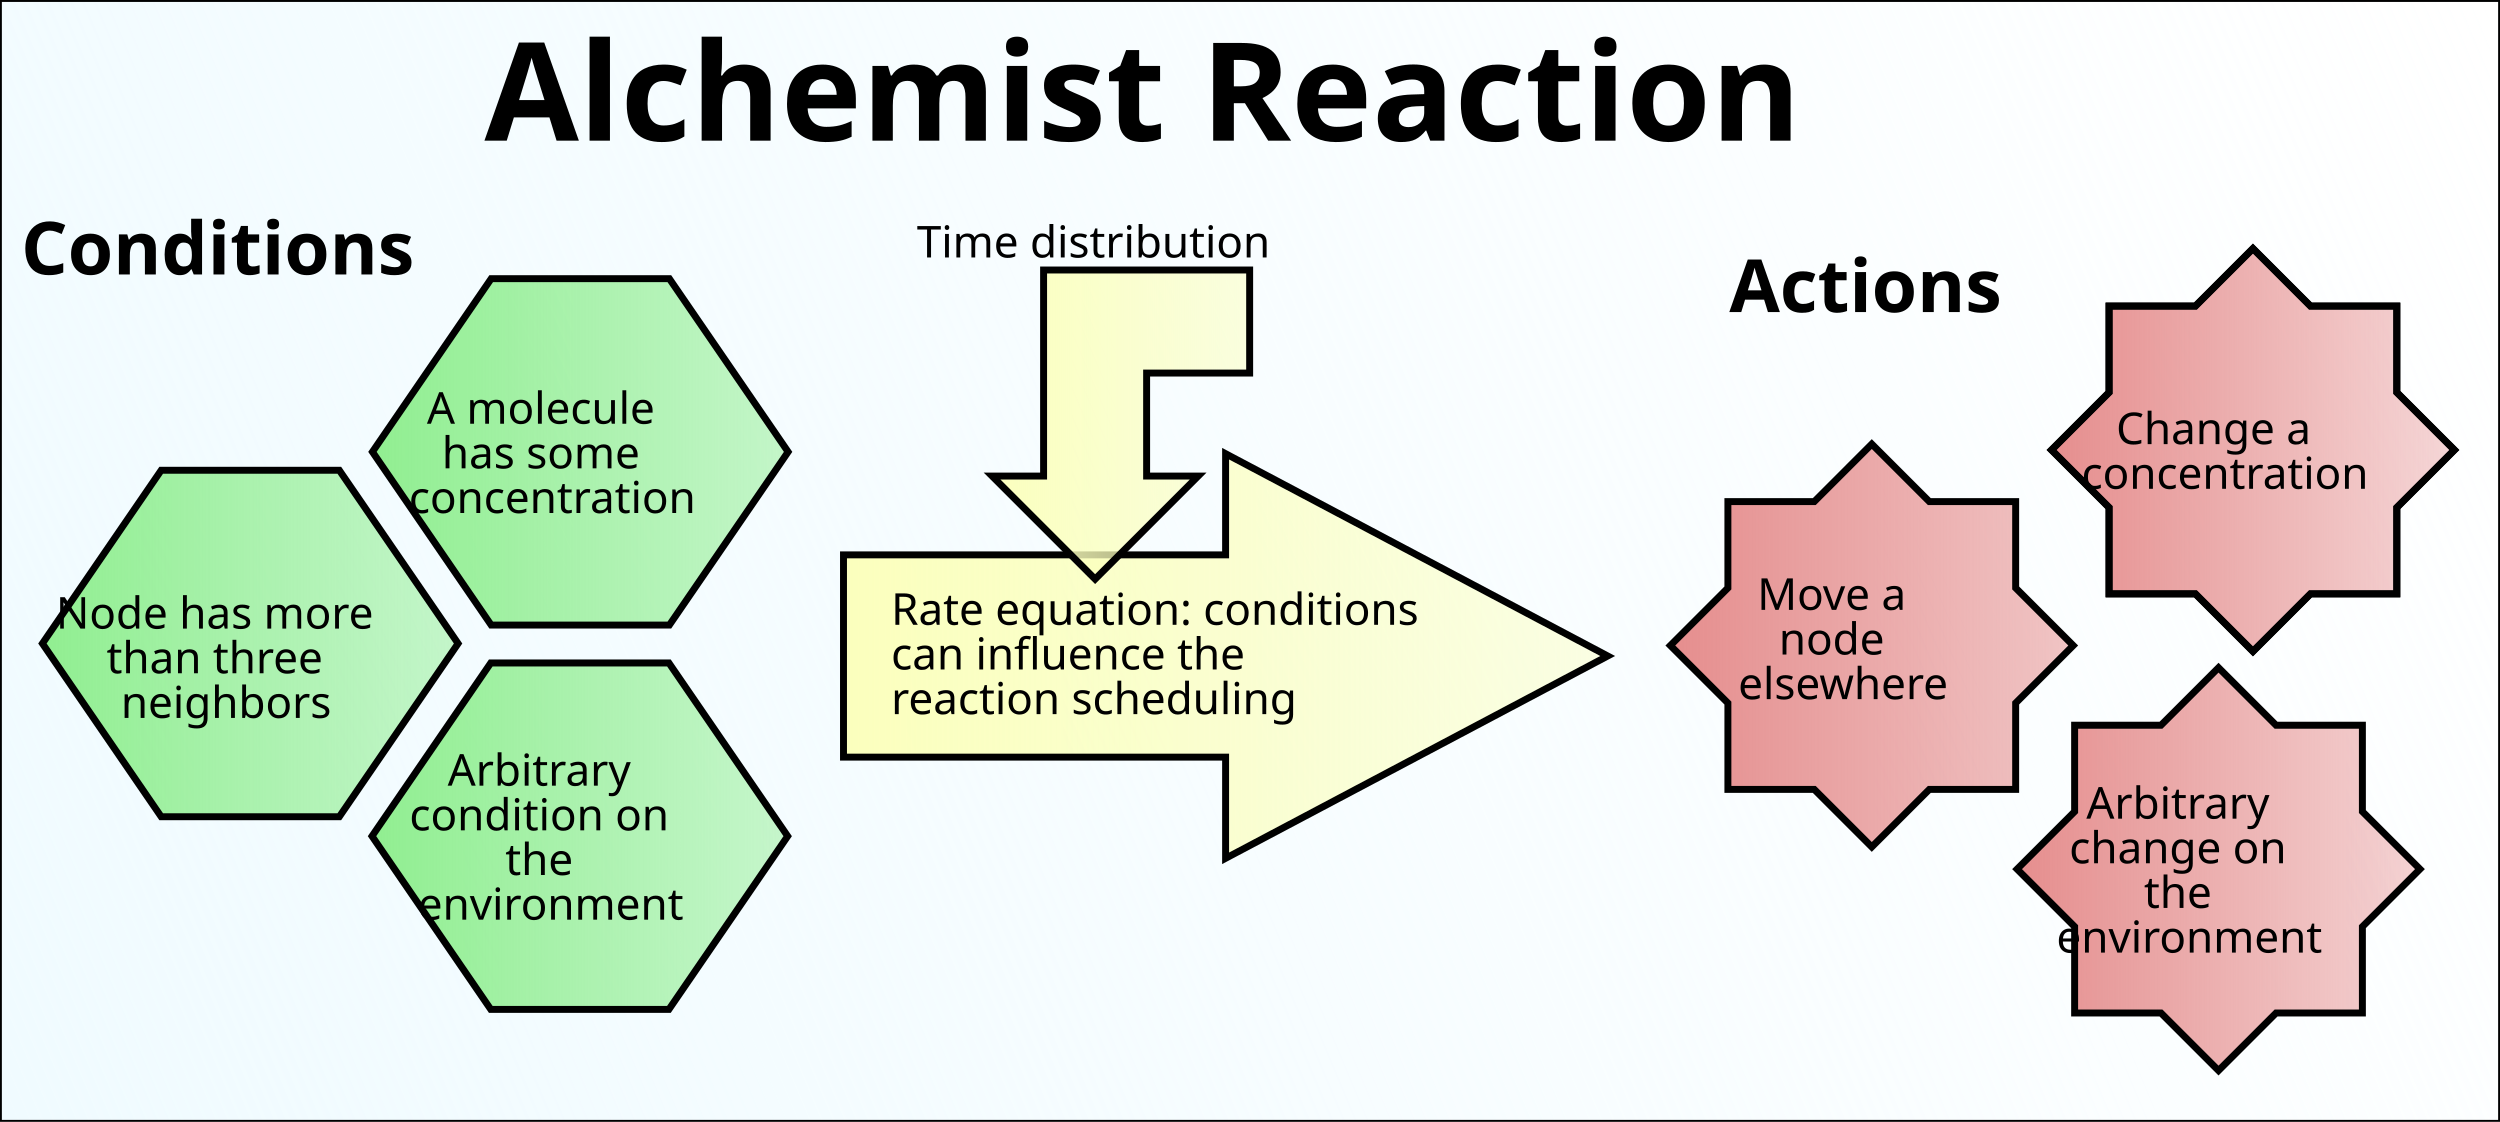
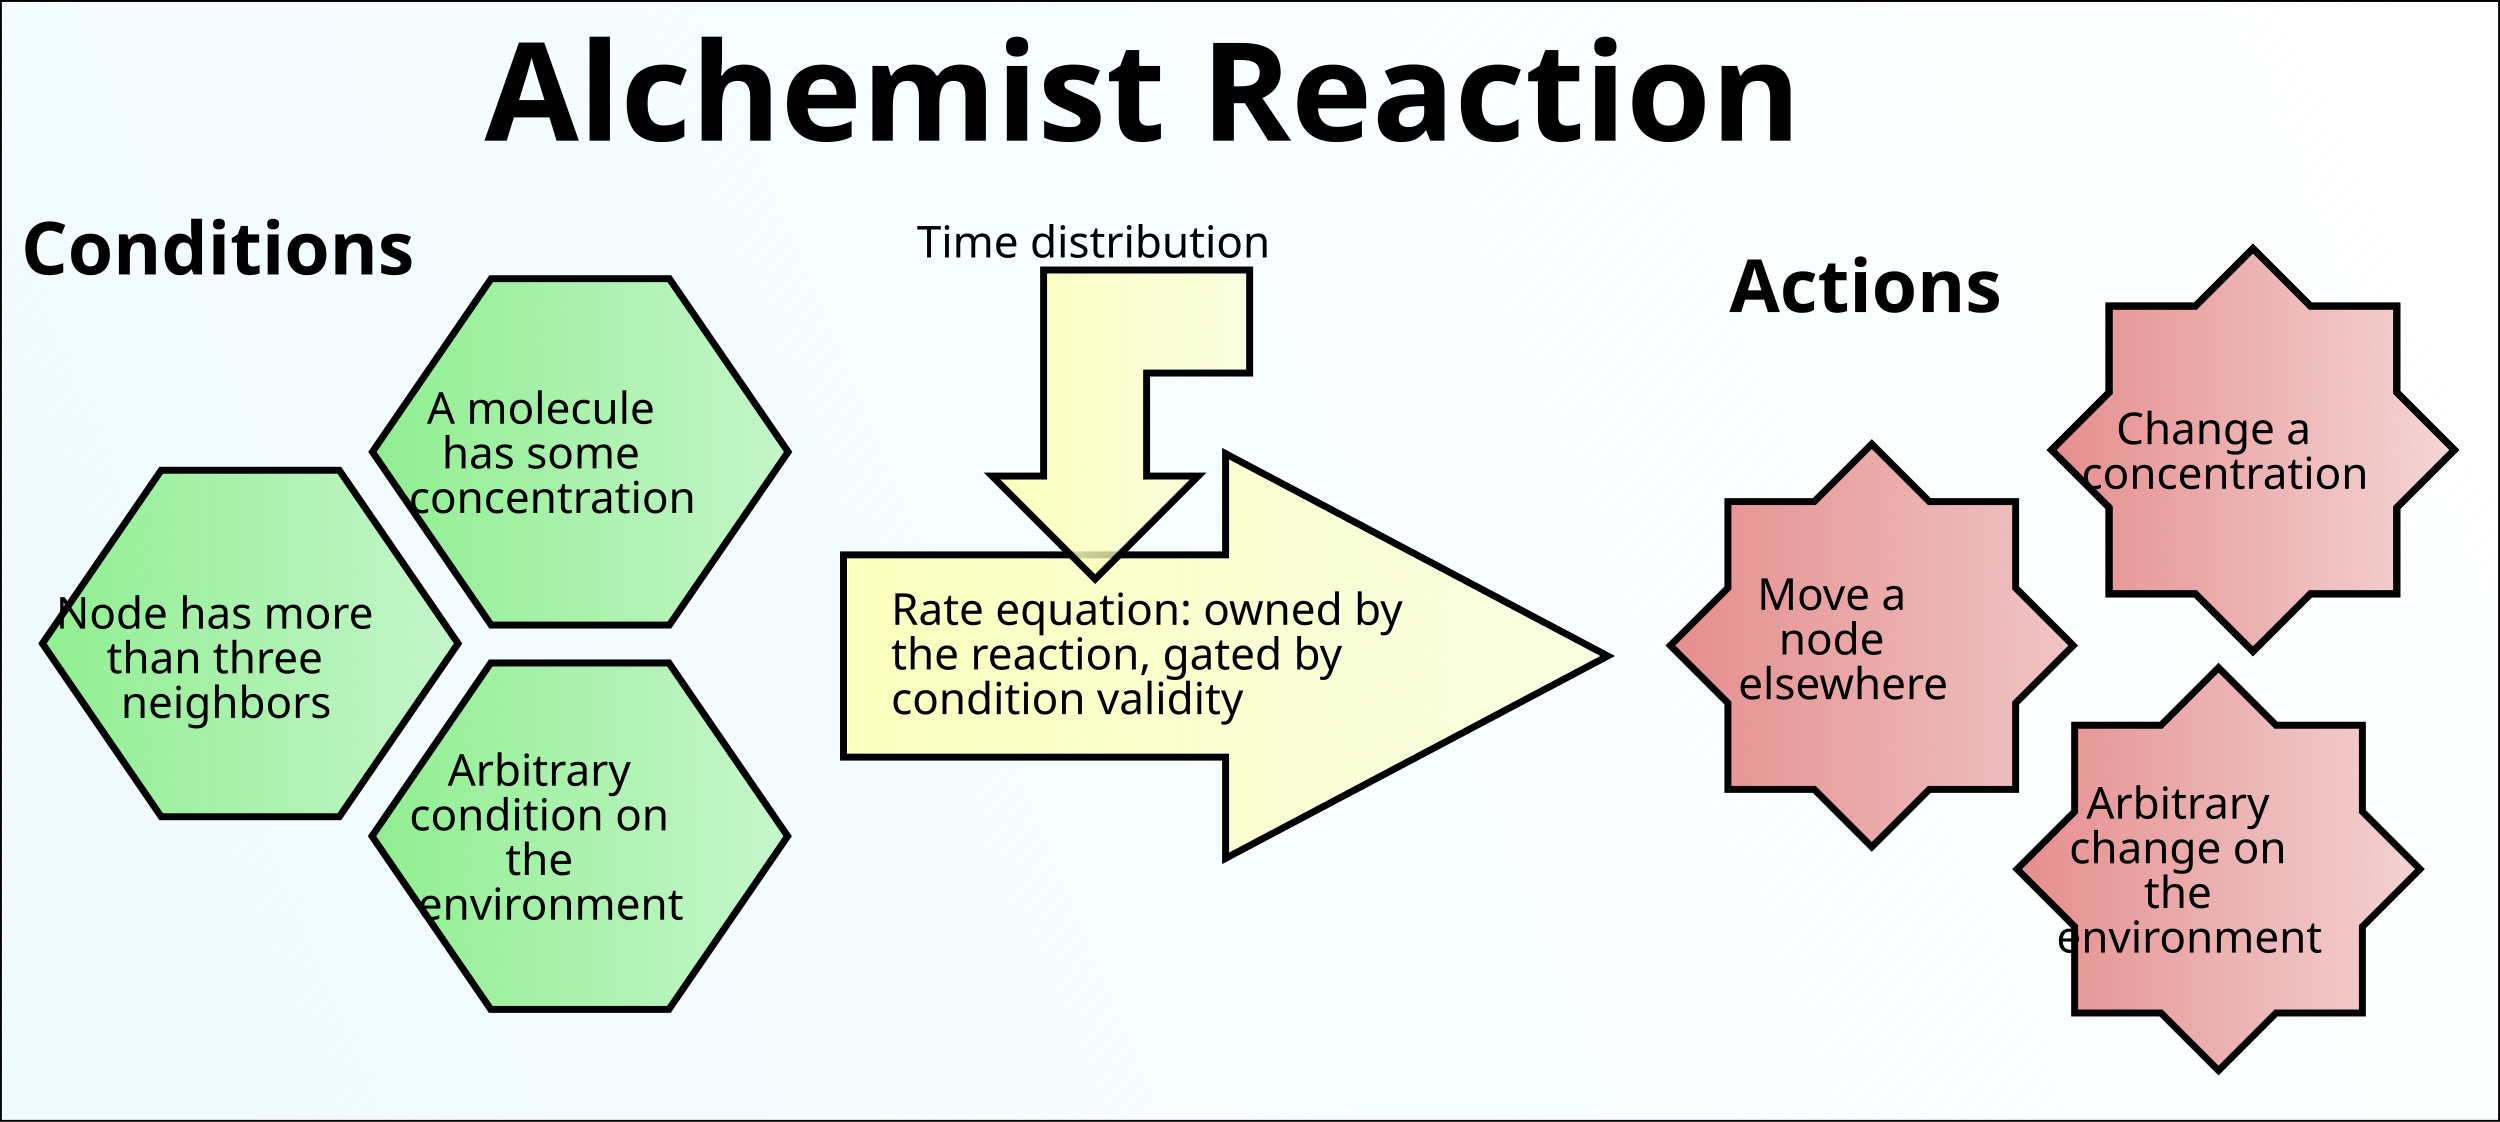
<svg xmlns="http://www.w3.org/2000/svg" xmlns:xlink="http://www.w3.org/1999/xlink" version="1.1" id="svg2" xml:space="preserve" width="1363.994" height="612.061" viewBox="0 0 1363.994 612.061">
  <defs id="defs6">
    <linearGradient id="linearGradient1549">
      <stop style="stop-color:#f0fbff;stop-opacity:1;" offset="0" id="stop1545" />
      <stop style="stop-color:#f0fbff;stop-opacity:0;" offset="1" id="stop1547" />
    </linearGradient>
    <linearGradient id="linearGradient1527">
      <stop style="stop-color:#e58d8d;stop-opacity:1;" offset="0" id="stop1523" />
      <stop style="stop-color:#e58d8d;stop-opacity:0;" offset="1" id="stop1525" />
    </linearGradient>
    <linearGradient id="linearGradient1485">
      <stop style="stop-color:#fbffbd;stop-opacity:1;" offset="0" id="stop1481" />
      <stop style="stop-color:#fbffbd;stop-opacity:0;" offset="1" id="stop1483" />
    </linearGradient>
    <linearGradient id="linearGradient1473">
      <stop style="stop-color:#90ee90;stop-opacity:1;" offset="0" id="stop1469" />
      <stop style="stop-color:#90ee90;stop-opacity:0;" offset="1" id="stop1471" />
    </linearGradient>
    <linearGradient xlink:href="#linearGradient1473" id="linearGradient1475" x1="165.015" y1="192.4" x2="501.775" y2="192.4" gradientUnits="userSpaceOnUse" />
    <linearGradient xlink:href="#linearGradient1473" id="linearGradient1477" x1="43.472" y1="263.315" x2="371.575" y2="263.315" gradientUnits="userSpaceOnUse" />
    <linearGradient xlink:href="#linearGradient1473" id="linearGradient1479" x1="164.84" y1="334.658" x2="486.305" y2="334.658" gradientUnits="userSpaceOnUse" />
    <linearGradient xlink:href="#linearGradient1485" id="linearGradient1487" x1="365.575" y1="262.428" x2="912.065" y2="262.428" gradientUnits="userSpaceOnUse" />
    <linearGradient xlink:href="#linearGradient1485" id="linearGradient1489" x1="424.362" y1="174.025" x2="641.562" y2="174.025" gradientUnits="userSpaceOnUse" />
    <linearGradient xlink:href="#linearGradient1527" id="linearGradient1529" x1="859.303" y1="184.123" x2="1118.999" y2="184.123" gradientUnits="userSpaceOnUse" />
    <linearGradient xlink:href="#linearGradient1527" id="linearGradient1531" x1="703.33" y1="264.135" x2="1047.21" y2="264.135" gradientUnits="userSpaceOnUse" />
    <linearGradient xlink:href="#linearGradient1527" id="linearGradient1533" x1="845.213" y1="355.638" x2="1118.766" y2="355.638" gradientUnits="userSpaceOnUse" />
    <linearGradient xlink:href="#linearGradient1549" id="linearGradient1551" x1="4.27" y1="454.766" x2="1043.141" y2="4.254" gradientUnits="userSpaceOnUse" />
    <linearGradient xlink:href="#linearGradient1549" id="linearGradient1553" gradientUnits="userSpaceOnUse" x1="4.27" y1="454.766" x2="1043.141" y2="4.254" />
    <linearGradient xlink:href="#linearGradient1473" id="linearGradient1555" gradientUnits="userSpaceOnUse" x1="43.472" y1="263.315" x2="371.575" y2="263.315" />
    <linearGradient xlink:href="#linearGradient1473" id="linearGradient1557" gradientUnits="userSpaceOnUse" x1="165.015" y1="192.4" x2="501.775" y2="192.4" />
    <linearGradient xlink:href="#linearGradient1473" id="linearGradient1559" gradientUnits="userSpaceOnUse" x1="164.84" y1="334.658" x2="486.305" y2="334.658" />
    <linearGradient xlink:href="#linearGradient1485" id="linearGradient1561" gradientUnits="userSpaceOnUse" x1="365.575" y1="262.428" x2="912.065" y2="262.428" />
    <linearGradient xlink:href="#linearGradient1485" id="linearGradient1563" gradientUnits="userSpaceOnUse" x1="424.362" y1="174.025" x2="641.562" y2="174.025" />
    <linearGradient xlink:href="#linearGradient1527" id="linearGradient1565" gradientUnits="userSpaceOnUse" x1="845.213" y1="355.638" x2="1118.766" y2="355.638" />
    <linearGradient xlink:href="#linearGradient1527" id="linearGradient1567" gradientUnits="userSpaceOnUse" x1="703.33" y1="264.135" x2="1047.21" y2="264.135" />
    <linearGradient xlink:href="#linearGradient1527" id="linearGradient1569" gradientUnits="userSpaceOnUse" x1="859.303" y1="184.123" x2="1118.999" y2="184.123" />
  </defs>
  <g id="g10" transform="matrix(1.333333,0,0,-1.333333,-29.11932,612.0541)">
    <g id="g14" transform="matrix(0.9839845,0,0,-1.017193,18.01905,462.9737)" style="fill:url(#linearGradient1551);fill-opacity:1;stroke-width:0.775;stroke-miterlimit:4;stroke-dasharray:none">
      <path d="M 4.27,4.254 H 1043.141 V 454.766 H 4.27 Z" style="fill:url(#linearGradient1553);fill-opacity:1;stroke:#000000;stroke-width:0.775;stroke-linecap:butt;stroke-linejoin:miter;stroke-miterlimit:4;stroke-dasharray:none;stroke-opacity:1" id="path16" />
    </g>
    <g id="g34" transform="matrix(1,0,0,-1,-6,459.0359)" style="fill:url(#linearGradient1477);fill-opacity:1">
      <path d="m 93.793,192.434 h 72.898 l 48.598,70.882 -48.598,70.879 H 93.793 L 45.195,263.316 Z" style="fill:url(#linearGradient1555);fill-opacity:1;fill-rule:nonzero;stroke:#000000;stroke-width:2.842;stroke-linecap:butt;stroke-linejoin:miter;stroke-miterlimit:4;stroke-dasharray:none;stroke-opacity:1" id="path36" />
    </g>
    <g id="g48" transform="matrix(1,0,0,-1,7.5,466.5359)" style="fill:url(#linearGradient1475);fill-opacity:1">
      <path d="m 215.336,121.52 h 72.898 l 48.598,70.878 -48.598,70.883 h -72.898 l -48.598,-70.883 z" style="fill:url(#linearGradient1557);fill-opacity:1;fill-rule:nonzero;stroke:#000000;stroke-width:2.842;stroke-linecap:butt;stroke-linejoin:miter;stroke-miterlimit:4;stroke-dasharray:none;stroke-opacity:1" id="path50" />
    </g>
    <g id="g64" transform="matrix(1,0,0,-1,7.5,451.5359)" style="fill:url(#linearGradient1479);fill-opacity:1">
      <path d="m 215.16,263.777 h 72.899 l 48.597,70.879 -48.597,70.883 H 215.16 l -48.597,-70.883 z" style="fill:url(#linearGradient1559);fill-opacity:1;fill-rule:nonzero;stroke:#000000;stroke-width:2.842;stroke-linecap:butt;stroke-linejoin:miter;stroke-miterlimit:4;stroke-dasharray:none;stroke-opacity:1" id="path66" />
    </g>
    <g id="g82" transform="matrix(1,0,0,-1,0,453.0359)" style="fill:url(#linearGradient1487);fill-opacity:1">
      <path d="m 366.996,221.035 h 156.356 v -41.39 l 156.355,82.781 -156.355,82.785 V 303.816 H 366.996 Z" style="fill:url(#linearGradient1561);fill-opacity:1;fill-rule:nonzero;stroke:#000000;stroke-width:2.842;stroke-linecap:butt;stroke-linejoin:miter;stroke-miterlimit:4;stroke-dasharray:none;stroke-opacity:1" id="path84" />
    </g>
    <g id="g100" transform="matrix(1,0,0,-1,0,459.0359)" style="fill:url(#linearGradient1489);fill-opacity:1">
      <path d="m 448.875,194.809 h -21.082 l 42.164,42.164 42.16,-42.164 h -21.082 v -42.161 h 42.16 v -42.16 h -84.32 z" style="fill:url(#linearGradient1563);fill-opacity:1;fill-rule:nonzero;stroke:#000000;stroke-width:2.842;stroke-linecap:butt;stroke-linejoin:miter;stroke-miterlimit:4;stroke-dasharray:none;stroke-opacity:1" id="path102" />
    </g>
    <g id="g104" transform="matrix(1,0,0,-1,0,459.0359)">
      <path d="m 448.875,194.809 h -21.082 l 42.164,42.164 42.16,-42.164 h -21.082 v -42.161 h 42.16 v -42.16 h -84.32 z" style="fill:none;stroke:#000000;stroke-width:0.284;stroke-linecap:butt;stroke-linejoin:miter;stroke-miterlimit:4;stroke-dasharray:none;stroke-opacity:1" id="path106" />
    </g>
    <g id="g116" transform="matrix(1,0,0,-1,0,459.0359)" style="fill:url(#linearGradient1533);fill-opacity:1">
      <path d="m 847.223,355.637 23.55,-23.547 v -35.328 h 35.329 l 23.55,-23.551 23.551,23.551 h 35.324 v 35.328 l 23.551,23.547 -23.551,23.551 v 35.328 h -35.324 l -23.551,23.55 -23.55,-23.55 h -35.329 v -35.328 z" style="fill:url(#linearGradient1565);fill-opacity:1;fill-rule:nonzero;stroke:#000000;stroke-width:2.842;stroke-linecap:butt;stroke-linejoin:miter;stroke-miterlimit:4;stroke-dasharray:none;stroke-opacity:1" id="path118" />
    </g>
    <g id="g134" transform="matrix(1,0,0,-1,0,459.0359)" style="fill:url(#linearGradient1531);fill-opacity:1">
      <path d="m 705.34,264.137 23.551,-23.551 v -35.328 h 35.328 l 23.551,-23.551 23.55,23.551 h 35.325 v 35.328 l 23.55,23.551 -23.55,23.547 v 35.328 H 811.32 l -23.55,23.551 -23.551,-23.551 h -35.328 v -35.328 z" style="fill:url(#linearGradient1567);fill-opacity:1;fill-rule:nonzero;stroke:#000000;stroke-width:2.842;stroke-linecap:butt;stroke-linejoin:miter;stroke-miterlimit:4;stroke-dasharray:none;stroke-opacity:1" id="path136" />
    </g>
    <g id="g142" transform="matrix(1,0,0,-1,0,459.0359)" style="fill:url(#linearGradient1529);fill-opacity:1">
      <path d="m 861.313,184.125 23.55,-23.551 v -35.328 h 35.328 l 23.551,-23.551 23.551,23.551 h 35.32 v 35.328 l 23.563,23.551 -23.563,23.551 V 243 h -35.32 L 943.742,266.551 920.191,243 h -35.328 v -35.324 z" style="fill:url(#linearGradient1569);fill-opacity:1;fill-rule:nonzero;stroke:#000000;stroke-width:2.842;stroke-linecap:butt;stroke-linejoin:miter;stroke-miterlimit:4;stroke-dasharray:none;stroke-opacity:1" id="path144" />
    </g>
    <g id="g146" transform="matrix(1,0,0,-1,0,459.0359)">
      <path d="m 861.313,184.125 23.55,-23.551 v -35.328 h 35.328 l 23.551,-23.551 23.551,23.551 h 35.32 v 35.328 l 23.563,23.551 -23.563,23.551 V 243 h -35.32 L 943.742,266.551 920.191,243 h -35.328 v -35.324 z" style="fill:none;stroke:#000000;stroke-width:2.842;stroke-linecap:butt;stroke-linejoin:miter;stroke-miterlimit:4;stroke-dasharray:none;stroke-opacity:1" id="path148" />
    </g>
    <text xml:space="preserve" style="font-size:18px;line-height:1;font-family:BetecknaLowerCase;-inkscape-font-specification:BetecknaLowerCase;text-align:center;text-anchor:middle;stroke-width:0.75" x="943.997" y="-277.299" id="text1100" transform="scale(1,-1)">
      <tspan id="tspan1098" x="943.997" y="-277.299" style="font-style:normal;font-variant:normal;font-weight:500;font-stretch:normal;font-size:18px;font-family:'Noto Sans';-inkscape-font-specification:'Noto Sans Medium';text-align:center;text-anchor:middle;stroke-width:0.75">Change a</tspan>
      <tspan x="943.997" y="-259.027" style="font-style:normal;font-variant:normal;font-weight:500;font-stretch:normal;font-size:18px;font-family:'Noto Sans';-inkscape-font-specification:'Noto Sans Medium';text-align:center;text-anchor:middle;stroke-width:0.75" id="tspan1102">concentration</tspan>
    </text>
    <text xml:space="preserve" style="font-size:18px;line-height:1;font-family:BetecknaLowerCase;-inkscape-font-specification:BetecknaLowerCase;text-align:center;text-anchor:middle;stroke-width:0.75" x="787.734" y="-209.49" id="text1100-0" transform="scale(1,-1)">
      <tspan x="787.734" y="-209.49" style="font-style:normal;font-variant:normal;font-weight:500;font-stretch:normal;font-size:18px;font-family:'Noto Sans';-inkscape-font-specification:'Noto Sans Medium';text-align:center;text-anchor:middle;stroke-width:0.75" id="tspan1102-0">Move a</tspan>
      <tspan x="787.734" y="-191.217" style="font-style:normal;font-variant:normal;font-weight:500;font-stretch:normal;font-size:18px;font-family:'Noto Sans';-inkscape-font-specification:'Noto Sans Medium';text-align:center;text-anchor:middle;stroke-width:0.75" id="tspan1134">node</tspan>
      <tspan x="787.734" y="-172.945" style="font-style:normal;font-variant:normal;font-weight:500;font-stretch:normal;font-size:18px;font-family:'Noto Sans';-inkscape-font-specification:'Noto Sans Medium';text-align:center;text-anchor:middle;stroke-width:0.75" id="tspan1136">elsewhere</tspan>
    </text>
    <text xml:space="preserve" style="font-size:18px;line-height:1;font-family:BetecknaLowerCase;-inkscape-font-specification:BetecknaLowerCase;text-align:center;text-anchor:middle;stroke-width:0.75" x="929.408" y="-124.056" id="text1100-0-9" transform="scale(1,-1)">
      <tspan x="929.408" y="-124.056" style="font-style:normal;font-variant:normal;font-weight:500;font-stretch:normal;font-size:18px;font-family:'Noto Sans';-inkscape-font-specification:'Noto Sans Medium';text-align:center;text-anchor:middle;stroke-width:0.75" id="tspan1136-6">Arbitrary</tspan>
      <tspan x="929.408" y="-105.784" style="font-style:normal;font-variant:normal;font-weight:500;font-stretch:normal;font-size:18px;font-family:'Noto Sans';-inkscape-font-specification:'Noto Sans Medium';text-align:center;text-anchor:middle;stroke-width:0.75" id="tspan1175">change on</tspan>
      <tspan x="929.408" y="-87.511" style="font-style:normal;font-variant:normal;font-weight:500;font-stretch:normal;font-size:18px;font-family:'Noto Sans';-inkscape-font-specification:'Noto Sans Medium';text-align:center;text-anchor:middle;stroke-width:0.75" id="tspan1177">the</tspan>
      <tspan x="929.408" y="-69.239" style="font-style:normal;font-variant:normal;font-weight:500;font-stretch:normal;font-size:18px;font-family:'Noto Sans';-inkscape-font-specification:'Noto Sans Medium';text-align:center;text-anchor:middle;stroke-width:0.75" id="tspan1179">environment</tspan>
    </text>
    <text xml:space="preserve" style="font-size:18px;line-height:1;font-family:BetecknaLowerCase;-inkscape-font-specification:BetecknaLowerCase;text-align:start;text-anchor:start;stroke-width:0.75" x="386.487" y="-203.373" id="text1100-0-2" transform="scale(1,-1)">
-       <tspan x="386.487" y="-203.373" style="font-style:normal;font-variant:normal;font-weight:500;font-stretch:normal;font-size:18px;font-family:'Noto Sans';-inkscape-font-specification:'Noto Sans Medium';text-align:start;text-anchor:start;stroke-width:0.75" id="tspan1136-4">Rate equation: conditions</tspan>
-       <tspan x="386.487" y="-185.101" style="font-style:normal;font-variant:normal;font-weight:500;font-stretch:normal;font-size:18px;font-family:'Noto Sans';-inkscape-font-specification:'Noto Sans Medium';text-align:start;text-anchor:start;stroke-width:0.75" id="tspan1390">can influence the</tspan>
-       <tspan x="386.487" y="-166.829" style="font-style:normal;font-variant:normal;font-weight:500;font-stretch:normal;font-size:18px;font-family:'Noto Sans';-inkscape-font-specification:'Noto Sans Medium';text-align:start;text-anchor:start;stroke-width:0.75" id="tspan1535">reaction scheduling</tspan>
+       <tspan x="386.487" y="-203.373" style="font-style:normal;font-variant:normal;font-weight:500;font-stretch:normal;font-size:18px;font-family:'Noto Sans';-inkscape-font-specification:'Noto Sans Medium';text-align:start;text-anchor:start;stroke-width:0.75" id="tspan1136-4">Rate equation: owned by</tspan>
+       <tspan x="386.487" y="-185.101" style="font-style:normal;font-variant:normal;font-weight:500;font-stretch:normal;font-size:18px;font-family:'Noto Sans';-inkscape-font-specification:'Noto Sans Medium';text-align:start;text-anchor:start;stroke-width:0.75" id="tspan1390">the reaction, gated by</tspan>
+       <tspan x="386.487" y="-166.829" style="font-style:normal;font-variant:normal;font-weight:500;font-stretch:normal;font-size:18px;font-family:'Noto Sans';-inkscape-font-specification:'Noto Sans Medium';text-align:start;text-anchor:start;stroke-width:0.75" id="tspan1535">condition validity</tspan>
    </text>
    <text xml:space="preserve" style="font-size:18px;line-height:1;font-family:BetecknaLowerCase;-inkscape-font-specification:BetecknaLowerCase;text-align:center;text-anchor:middle;stroke-width:0.75" x="480.996" y="-353.682" id="text1100-0-99" transform="scale(1,-1)">
      <tspan x="480.996" y="-353.682" style="font-style:normal;font-variant:normal;font-weight:500;font-stretch:normal;font-size:18px;font-family:'Noto Sans';-inkscape-font-specification:'Noto Sans Medium';text-align:center;text-anchor:middle;stroke-width:0.75" id="tspan1136-0">Time distribution</tspan>
    </text>
    <text xml:space="preserve" style="font-style:normal;font-variant:normal;font-weight:bold;font-stretch:normal;font-size:30px;line-height:1;font-family:'Noto Sans';-inkscape-font-specification:'Noto Sans Bold';text-align:center;text-anchor:middle;stroke-width:0.75" x="130.419" y="-346.737" id="text1100-0-4" transform="scale(1,-1)">
      <tspan x="130.419" y="-346.737" style="font-style:normal;font-variant:normal;font-weight:bold;font-stretch:normal;font-size:30px;font-family:'Noto Sans';-inkscape-font-specification:'Noto Sans Bold';text-align:center;text-anchor:middle;stroke-width:0.75" id="tspan1136-7">Conditions</tspan>
    </text>
    <text xml:space="preserve" style="font-size:18px;line-height:1;font-family:BetecknaLowerCase;-inkscape-font-specification:BetecknaLowerCase;text-align:center;text-anchor:middle;stroke-width:0.75" x="259.537" y="-285.658" id="text1100-0-43" transform="scale(1,-1)">
      <tspan x="259.537" y="-285.658" style="font-style:normal;font-variant:normal;font-weight:500;font-stretch:normal;font-size:18px;font-family:'Noto Sans';-inkscape-font-specification:'Noto Sans Medium';text-align:center;text-anchor:middle;stroke-width:0.75" id="tspan1136-94">A molecule</tspan>
      <tspan x="259.537" y="-267.385" style="font-style:normal;font-variant:normal;font-weight:500;font-stretch:normal;font-size:18px;font-family:'Noto Sans';-inkscape-font-specification:'Noto Sans Medium';text-align:center;text-anchor:middle;stroke-width:0.75" id="tspan1397">has some</tspan>
      <tspan x="259.537" y="-249.113" style="font-style:normal;font-variant:normal;font-weight:500;font-stretch:normal;font-size:18px;font-family:'Noto Sans';-inkscape-font-specification:'Noto Sans Medium';text-align:center;text-anchor:middle;stroke-width:0.75" id="tspan1399">concentration</tspan>
    </text>
    <text xml:space="preserve" style="font-size:18px;line-height:1;font-family:BetecknaLowerCase;-inkscape-font-specification:BetecknaLowerCase;text-align:center;text-anchor:middle;stroke-width:0.75" x="126.066" y="-201.814" id="text1100-0-22" transform="scale(1,-1)">
      <tspan x="126.066" y="-201.814" style="font-style:normal;font-variant:normal;font-weight:500;font-stretch:normal;font-size:18px;font-family:'Noto Sans';-inkscape-font-specification:'Noto Sans Medium';text-align:center;text-anchor:middle;stroke-width:0.75" id="tspan1136-2">Node has more</tspan>
      <tspan x="126.066" y="-183.541" style="font-style:normal;font-variant:normal;font-weight:500;font-stretch:normal;font-size:18px;font-family:'Noto Sans';-inkscape-font-specification:'Noto Sans Medium';text-align:center;text-anchor:middle;stroke-width:0.75" id="tspan1442">than three</tspan>
      <tspan x="126.066" y="-165.269" style="font-style:normal;font-variant:normal;font-weight:500;font-stretch:normal;font-size:18px;font-family:'Noto Sans';-inkscape-font-specification:'Noto Sans Medium';text-align:center;text-anchor:middle;stroke-width:0.75" id="tspan1444">neighbors</tspan>
    </text>
    <text xml:space="preserve" style="font-size:18px;line-height:1;font-family:BetecknaLowerCase;-inkscape-font-specification:BetecknaLowerCase;text-align:center;text-anchor:middle;stroke-width:0.75" x="258.866" y="-137.536" id="text1100-0-8" transform="scale(1,-1)">
      <tspan x="258.866" y="-137.536" style="font-style:normal;font-variant:normal;font-weight:500;font-stretch:normal;font-size:18px;font-family:'Noto Sans';-inkscape-font-specification:'Noto Sans Medium';text-align:center;text-anchor:middle;stroke-width:0.75" id="tspan1136-28">Arbitrary</tspan>
      <tspan x="258.866" y="-119.264" style="font-style:normal;font-variant:normal;font-weight:500;font-stretch:normal;font-size:18px;font-family:'Noto Sans';-inkscape-font-specification:'Noto Sans Medium';text-align:center;text-anchor:middle;stroke-width:0.75" id="tspan1451">condition on</tspan>
      <tspan x="258.866" y="-100.992" style="font-style:normal;font-variant:normal;font-weight:500;font-stretch:normal;font-size:18px;font-family:'Noto Sans';-inkscape-font-specification:'Noto Sans Medium';text-align:center;text-anchor:middle;stroke-width:0.75" id="tspan1453">the</tspan>
      <tspan x="258.866" y="-82.72" style="font-style:normal;font-variant:normal;font-weight:500;font-stretch:normal;font-size:18px;font-family:'Noto Sans';-inkscape-font-specification:'Noto Sans Medium';text-align:center;text-anchor:middle;stroke-width:0.75" id="tspan1455">environment</tspan>
    </text>
    <text xml:space="preserve" style="font-style:normal;font-variant:normal;font-weight:bold;font-stretch:normal;font-size:30px;line-height:1;font-family:'Noto Sans';-inkscape-font-specification:'Noto Sans Bold';text-align:center;text-anchor:middle;stroke-width:0.75" x="804.703" y="-331.334" id="text1100-0-4-3" transform="scale(1,-1)">
      <tspan x="804.703" y="-331.334" style="font-style:normal;font-variant:normal;font-weight:bold;font-stretch:normal;font-size:30px;font-family:'Noto Sans';-inkscape-font-specification:'Noto Sans Bold';text-align:center;text-anchor:middle;stroke-width:0.75" id="tspan1136-7-3">Actions</tspan>
    </text>
    <text xml:space="preserve" style="font-style:normal;font-variant:normal;font-weight:bold;font-stretch:normal;font-size:56px;line-height:1;font-family:'Noto Sans';-inkscape-font-specification:'Noto Sans Bold';text-align:center;text-anchor:middle;stroke-width:0.75" x="525.799" y="-401.476" id="text1100-0-4-38" transform="scale(1,-1)">
      <tspan x="525.799" y="-401.476" style="font-style:normal;font-variant:normal;font-weight:bold;font-stretch:normal;font-size:56px;font-family:'Noto Sans';-inkscape-font-specification:'Noto Sans Bold';text-align:center;text-anchor:middle;stroke-width:0.75" id="tspan1136-7-0">Alchemist Reaction</tspan>
    </text>
  </g>
</svg>
